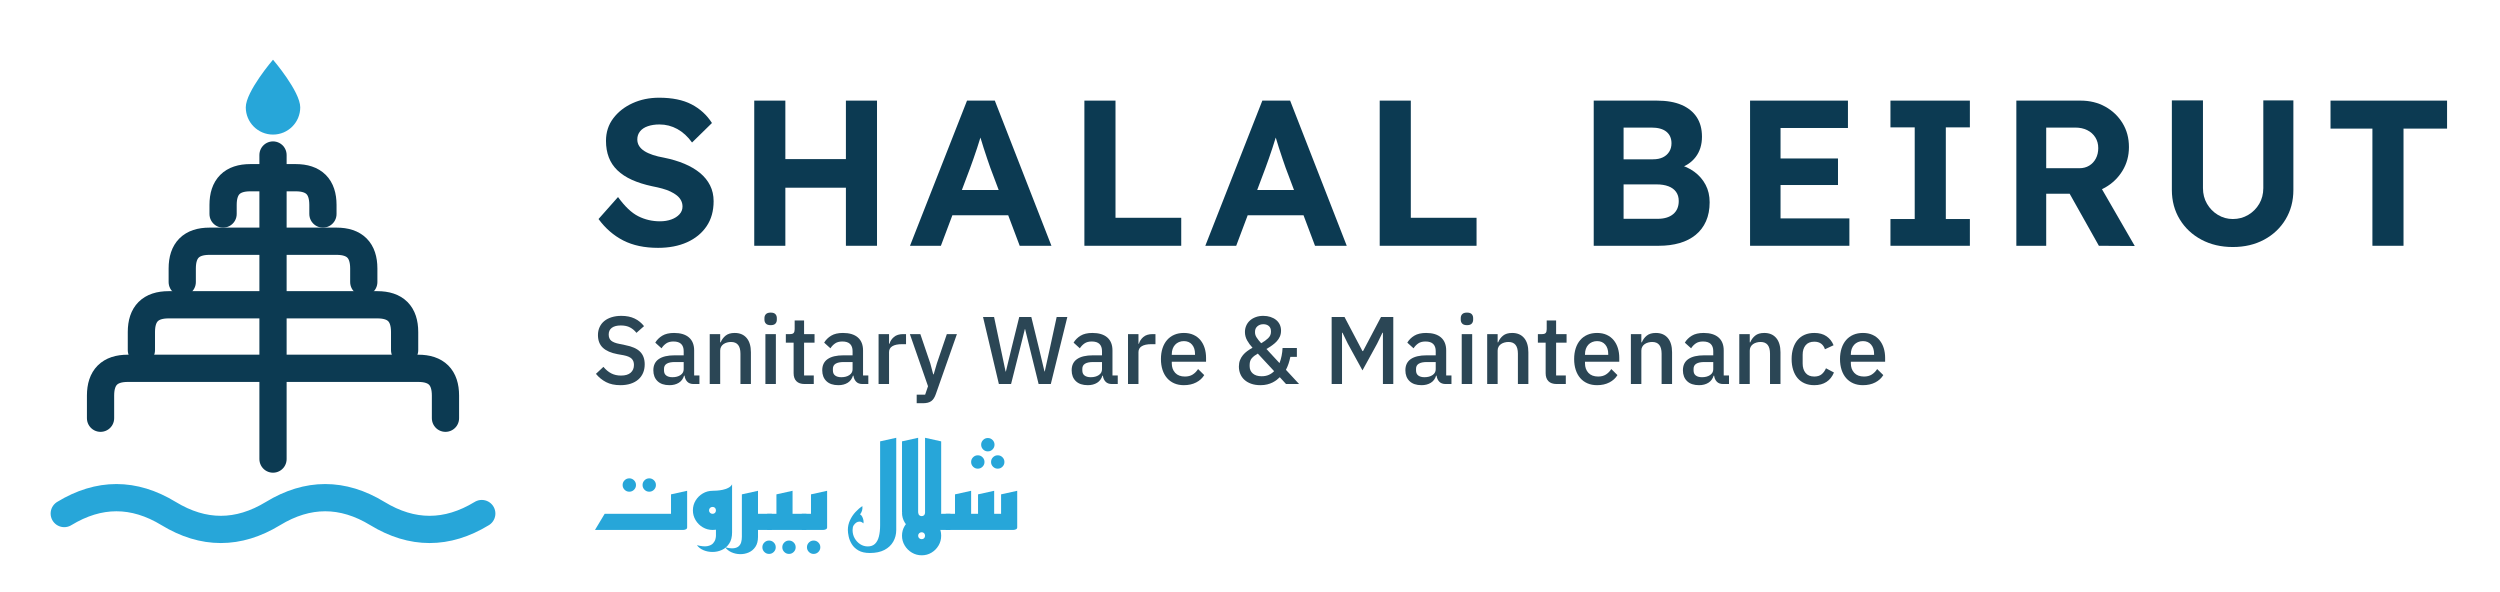
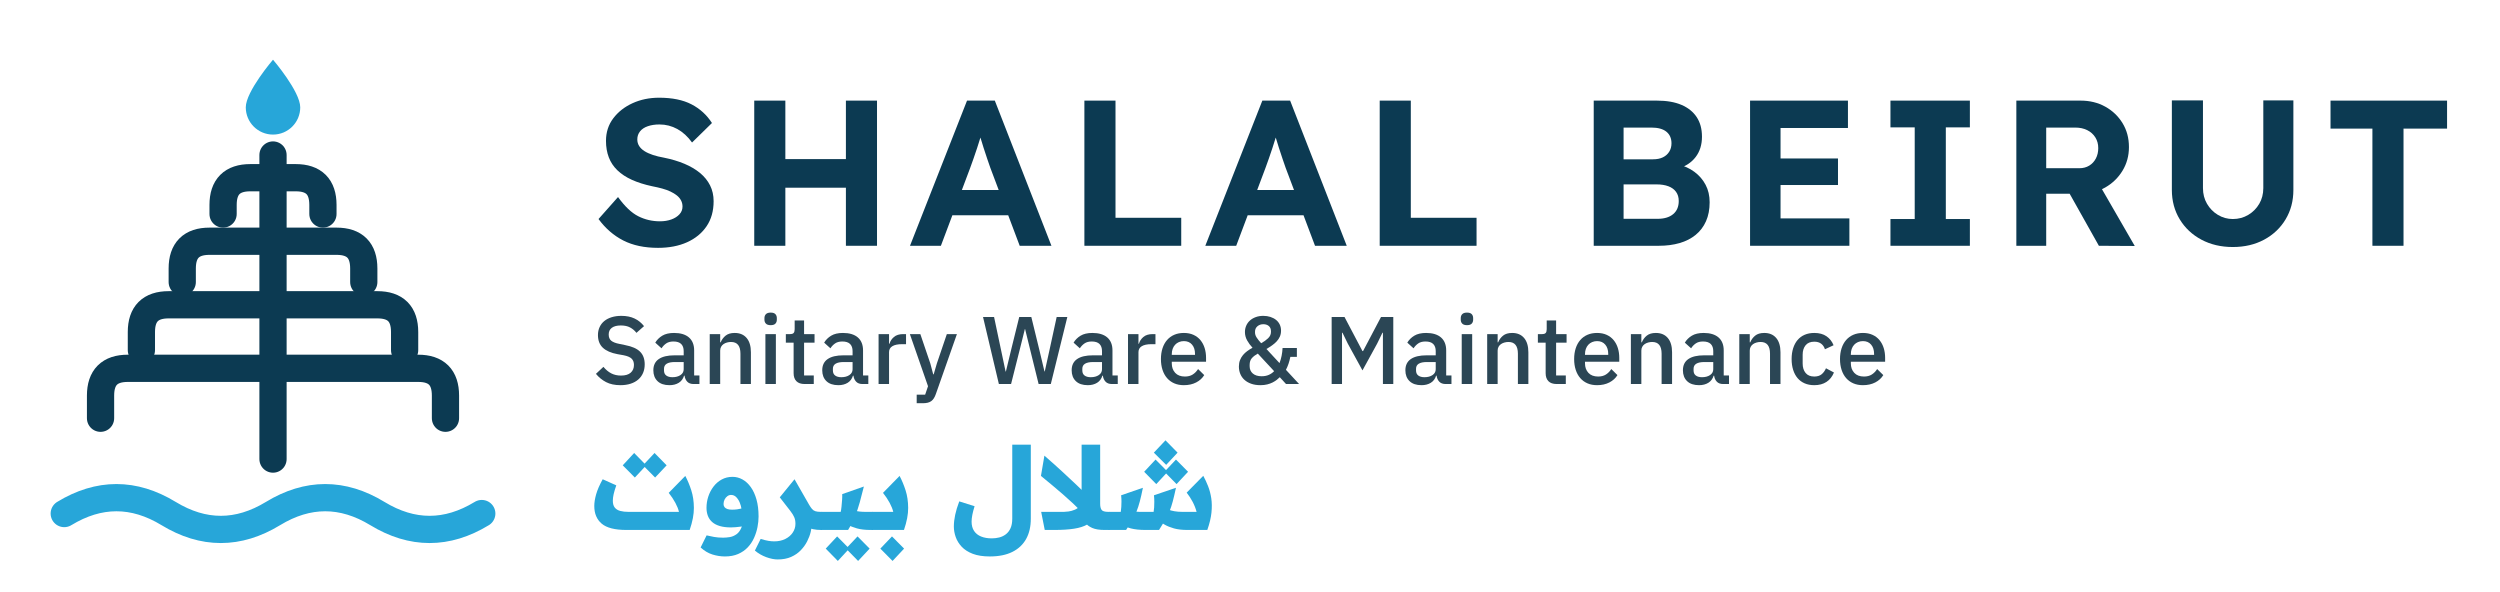
<svg xmlns="http://www.w3.org/2000/svg" viewBox="0 0 651.0 154.0" width="651" height="154">
  <g transform="translate(12 12) scale(1.181818) translate(-10 -1)">
    <path d="M60 4C60 4 54 11 54 14.5A6 6 0 0 0 66 14.5C66 11 60 4 60 4Z" fill="#27A6D9" />
    <g fill="none" stroke="#0C3A52" stroke-width="6" stroke-linecap="round" stroke-linejoin="round">
      <path d="M60 25V92" />
      <path d="M49 38V36Q49 30 55 30H65Q71 30 71 36V38" />
      <path d="M40 53V50Q40 44 46 44H74Q80 44 80 50V53" />
      <path d="M31 68V64Q31 58 37 58H83Q89 58 89 64V68" />
      <path d="M22 83V78Q22 72 28 72H92Q98 72 98 78V83" />
    </g>
    <path d="M14 104q11.5-7 23 0t23 0t23 0t23 0" fill="none" stroke="#27A6D9" stroke-width="6" stroke-linecap="round" />
  </g>
  <g fill="#0C3A52" transform="translate(154.1818 64)">
    <path transform="translate(0.00 0.00) scale(0.054 -0.054)" d="M318,-10Q220,-10 150.5,25.5Q81,61 31,129L125,235Q174,167 222.5,142.5Q271,118 327,118Q358,118 382.5,127Q407,136 421.5,152Q436,168 436,189Q436,205 429,218.5Q422,232 409,242.5Q396,253 378,261.5Q360,270 338,276Q316,282 290,287Q234,299 192,318Q150,337 122,364Q94,391 80.5,426.5Q67,462 67,506Q67,568 102,614.5Q137,661 195,687.5Q253,714 323,714Q418,714 479.5,682Q541,650 578,592L482,498Q451,541 411,563Q371,585 325,585Q293,585 268.5,576.5Q244,568 231,551.5Q218,535 218,513Q218,495 227,481Q236,467 252.5,456.5Q269,446 293,438Q317,430 346,425Q401,414 445,395.5Q489,377 520.5,351Q552,325 569,291Q586,257 586,215Q586,144 552,94Q518,44 458,17Q398,-10 318,-10Z" />
    <path transform="translate(37.31 0.00) scale(0.054 -0.054)" d="M533,0L533,700L683,700L683,0L533,0ZM91,0L91,700L241,700L241,0L91,0ZM152,280L152,418L609,418L609,280L152,280Z" />
    <path transform="translate(82.35 0.00) scale(0.054 -0.054)" d="M8,0L283,700L417,700L690,0L537,0L395,377Q389,394 380.5,419Q372,444 363,472Q354,500 346.5,525.5Q339,551 334,567L361,568Q355,546 347.5,521.5Q340,497 331.5,471Q323,445 314.5,421Q306,397 298,375L157,0L8,0ZM136,147L186,269L505,269L556,147L136,147Z" />
    <path transform="translate(123.28 0.00) scale(0.054 -0.054)" d="M91,0L91,700L241,700L241,135L558,135L558,0L91,0Z" />
    <path transform="translate(159.25 0.00) scale(0.054 -0.054)" d="M8,0L283,700L417,700L690,0L537,0L395,377Q389,394 380.5,419Q372,444 363,472Q354,500 346.5,525.5Q339,551 334,567L361,568Q355,546 347.5,521.5Q340,497 331.5,471Q323,445 314.5,421Q306,397 298,375L157,0L8,0ZM136,147L186,269L505,269L556,147L136,147Z" />
    <path transform="translate(200.18 0.00) scale(0.054 -0.054)" d="M91,0L91,700L241,700L241,135L558,135L558,0L91,0Z" />
    <path transform="translate(255.91 0.00) scale(0.054 -0.054)" d="M91,0L91,700L395,700Q466,700 514,679.5Q562,659 587.5,620.5Q613,582 613,526Q613,468 582.5,428Q552,388 497,372L496,393Q542,382 576.5,356.5Q611,331 630.5,294Q650,257 650,210Q650,158 632.5,118.5Q615,79 582.5,52.5Q550,26 505,13Q460,0 405,0L91,0ZM235,130L399,130Q447,130 474,152.5Q501,175 501,216Q501,242 488,260Q475,278 451,287Q427,296 394,296L235,296L235,130ZM235,417L377,417Q405,417 424.5,426.5Q444,436 455,453.5Q466,471 466,494Q466,530 441.5,550Q417,570 369,570L235,570L235,417Z" />
    <path transform="translate(296.62 0.00) scale(0.054 -0.054)" d="M91,0L91,700L563,700L563,568L238,568L238,132L570,132L570,0L91,0ZM161,293L161,421L515,421L515,293L161,293Z" />
    <path transform="translate(334.15 0.00) scale(0.054 -0.054)" d="M73,0L73,129L190,129L190,571L73,571L73,700L456,700L456,571L340,571L340,129L456,129L456,0L73,0Z" />
    <path transform="translate(365.96 0.00) scale(0.054 -0.054)" d="M91,0L91,700L401,700Q467,700 519.5,671Q572,642 603,591.5Q634,541 634,476Q634,413 603,362Q572,311 519.5,281Q467,251 401,251L235,251L235,0L91,0ZM489,0L311,317L464,342L662,-1L489,0ZM235,374L395,374Q422,374 442.5,386.5Q463,399 474.5,421Q486,443 486,471Q486,500 472,522.5Q458,545 433,557.5Q408,570 375,570L235,570L235,374Z" />
    <path transform="translate(406.78 0.00) scale(0.054 -0.054)" d="M379,-6Q294,-6 227.5,29.5Q161,65 123,127.5Q85,190 85,269L85,701L235,701L235,278Q235,236 254.5,202.5Q274,169 307,149Q340,129 379,129Q420,129 453.5,149Q487,169 506.5,202.5Q526,236 526,278L526,701L671,701L671,269Q671,190 633.5,127.5Q596,65 530,29.5Q464,-6 379,-6Z" />
    <path transform="translate(450.85 0.00) scale(0.054 -0.054)" d="M236,0L236,565L34,565L34,700L596,700L596,565L386,565L386,0L236,0Z" />
  </g>
  <g fill="#2B4655" transform="translate(154.1818 100)">
    <path transform="translate(0.00 0.00) scale(0.025 -0.025)" d="M295,-12Q207,-12 145.5,20Q84,52 40,106L118,179Q155,134 199.5,111Q244,88 301,88Q368,88 402,118Q436,148 436,199Q436,240 412,264Q388,288 327,300L265,311Q163,330 112,378Q61,426 61,510Q61,556 78.5,593.5Q96,631 127.5,656.5Q159,682 204,696Q249,710 305,710Q384,710 442,682.5Q500,655 541,603L462,533Q435,568 396,589Q357,610 299,610Q239,610 206,586Q173,562 173,516Q173,472 200,450.5Q227,429 284,418L346,405Q451,385 499.5,337Q548,289 548,205Q548,156 531,116Q514,76 481.5,47.5Q449,19 402,3.5Q355,-12 295,-12Z" />
    <path transform="translate(14.95 0.00) scale(0.025 -0.025)" d="M459,0Q416,0 393,24.5Q370,49 365,87L360,87Q345,38 305,13Q265,-12 208,-12Q127,-12 83.5,30Q40,72 40,143Q40,221 96.5,260Q153,299 262,299L356,299L356,343Q356,391 330,417Q304,443 249,443Q203,443 174,423Q145,403 125,372L60,431Q86,475 133,503.5Q180,532 256,532Q357,532 411,485Q465,438 465,350L465,89L520,89L520,0L459,0ZM239,71Q290,71 323,93.5Q356,116 356,154L356,229L264,229Q151,229 151,159L151,141Q151,106 174.5,88.5Q198,71 239,71Z" />
    <path transform="translate(28.68 0.00) scale(0.025 -0.025)" d="M78,0L78,520L187,520L187,434L192,434Q209,476 243.5,504Q278,532 338,532Q418,532 462.5,479.5Q507,427 507,330L507,0L398,0L398,316Q398,438 300,438Q279,438 258.5,432.5Q238,427 222,416Q206,405 196.5,388Q187,371 187,348L187,0L78,0Z" />
    <path transform="translate(43.18 0.00) scale(0.025 -0.025)" d="M133,613Q99,613 83.5,629Q68,645 68,670L68,687Q68,712 83.5,728Q99,744 133,744Q167,744 182,728Q197,712 197,687L197,670Q197,645 182,629Q167,613 133,613ZM78,520L187,520L187,0L78,0L78,520Z" />
    <path transform="translate(49.80 0.00) scale(0.025 -0.025)" d="M222,0Q165,0 136,29.5Q107,59 107,113L107,431L26,431L26,520L70,520Q97,520 107.5,532Q118,544 118,571L118,662L216,662L216,520L325,520L325,431L216,431L216,89L317,89L317,0L222,0Z" />
    <path transform="translate(58.93 0.00) scale(0.025 -0.025)" d="M459,0Q416,0 393,24.5Q370,49 365,87L360,87Q345,38 305,13Q265,-12 208,-12Q127,-12 83.5,30Q40,72 40,143Q40,221 96.5,260Q153,299 262,299L356,299L356,343Q356,391 330,417Q304,443 249,443Q203,443 174,423Q145,403 125,372L60,431Q86,475 133,503.5Q180,532 256,532Q357,532 411,485Q465,438 465,350L465,89L520,89L520,0L459,0ZM239,71Q290,71 323,93.5Q356,116 356,154L356,229L264,229Q151,229 151,159L151,141Q151,106 174.5,88.5Q198,71 239,71Z" />
    <path transform="translate(72.65 0.00) scale(0.025 -0.025)" d="M78,0L78,520L187,520L187,420L192,420Q203,460 238,490Q273,520 335,520L364,520L364,415L321,415Q256,415 221.5,394Q187,373 187,332L187,0L78,0Z" />
    <path transform="translate(82.45 0.00) scale(0.025 -0.025)" d="M397,520L502,520L283,-103Q274,-129 262.5,-147.5Q251,-166 235.5,-177.5Q220,-189 198,-194.5Q176,-200 146,-200L83,-200L83,-111L171,-111L201,-23L12,520L121,520L225,214L255,101L260,101L293,214L397,520Z" />
    <path transform="translate(101.20 0.00) scale(0.025 -0.025)" d="M189,0L24,698L139,698L210,362L259,130L262,130L318,362L401,698L527,698L609,362L664,131L667,131L718,362L791,698L902,698L730,0L603,0L514,361L462,573L460,573L407,361L316,0L189,0Z" />
    <path transform="translate(123.88 0.00) scale(0.025 -0.025)" d="M459,0Q416,0 393,24.5Q370,49 365,87L360,87Q345,38 305,13Q265,-12 208,-12Q127,-12 83.5,30Q40,72 40,143Q40,221 96.5,260Q153,299 262,299L356,299L356,343Q356,391 330,417Q304,443 249,443Q203,443 174,423Q145,403 125,372L60,431Q86,475 133,503.5Q180,532 256,532Q357,532 411,485Q465,438 465,350L465,89L520,89L520,0L459,0ZM239,71Q290,71 323,93.5Q356,116 356,154L356,229L264,229Q151,229 151,159L151,141Q151,106 174.5,88.5Q198,71 239,71Z" />
    <path transform="translate(137.60 0.00) scale(0.025 -0.025)" d="M78,0L78,520L187,520L187,420L192,420Q203,460 238,490Q273,520 335,520L364,520L364,415L321,415Q256,415 221.5,394Q187,373 187,332L187,0L78,0Z" />
    <path transform="translate(147.05 0.00) scale(0.025 -0.025)" d="M282,-12Q226,-12 182,7Q138,26 107,61.5Q76,97 59.5,147.5Q43,198 43,260Q43,322 59.5,372.5Q76,423 107,458.5Q138,494 182,513Q226,532 282,532Q339,532 382.5,512Q426,492 455,456.5Q484,421 498.5,374Q513,327 513,273L513,232L156,232L156,215Q156,155 191.5,116.5Q227,78 293,78Q341,78 374,99Q407,120 430,156L494,93Q465,45 410,16.5Q355,-12 282,-12ZM282,447Q254,447 230.5,437Q207,427 190.5,409Q174,391 165,366Q156,341 156,311L156,304L398,304L398,314Q398,374 367,410.5Q336,447 282,447Z" />
    <path transform="translate(166.85 0.00) scale(0.025 -0.025)" d="M489,71Q476,58 457.5,43.5Q439,29 414.5,16.5Q390,4 358.5,-4Q327,-12 287,-12Q233,-12 191,3Q149,18 120.5,44Q92,70 77.5,105.5Q63,141 63,182Q63,219 74.5,248.5Q86,278 105.5,301.5Q125,325 150.5,343.5Q176,362 205,378Q172,413 149,454Q126,495 126,542Q126,577 139.5,608Q153,639 178,661.5Q203,684 238.5,697Q274,710 317,710Q357,710 391,699Q425,688 450,668Q475,648 488.5,619.5Q502,591 502,556Q502,522 490,494.5Q478,467 457,444.5Q436,422 408.5,402.5Q381,383 350,365L486,218Q500,254 508,294Q516,334 518,375L667,375L667,283L599,283Q584,207 553,148L690,0L554,0L489,71ZM317,623Q281,623 256,601.5Q231,580 231,545L231,537Q231,511 247.5,485Q264,459 295,425Q337,448 367,476.5Q397,505 397,542L397,550Q397,585 375,604Q353,623 317,623ZM300,81Q342,81 374,95Q406,109 430,134L260,317Q222,296 198.5,270Q175,244 175,199L175,186Q175,138 208,109.5Q241,81 300,81Z" />
    <path transform="translate(190.43 0.00) scale(0.025 -0.025)" d="M620,534L615,534L560,421L407,142L254,421L199,534L194,534L194,0L86,0L86,698L220,698L407,343L413,343L600,698L728,698L728,0L620,0L620,534Z" />
    <path transform="translate(210.78 0.00) scale(0.025 -0.025)" d="M459,0Q416,0 393,24.5Q370,49 365,87L360,87Q345,38 305,13Q265,-12 208,-12Q127,-12 83.5,30Q40,72 40,143Q40,221 96.5,260Q153,299 262,299L356,299L356,343Q356,391 330,417Q304,443 249,443Q203,443 174,423Q145,403 125,372L60,431Q86,475 133,503.5Q180,532 256,532Q357,532 411,485Q465,438 465,350L465,89L520,89L520,0L459,0ZM239,71Q290,71 323,93.5Q356,116 356,154L356,229L264,229Q151,229 151,159L151,141Q151,106 174.5,88.5Q198,71 239,71Z" />
    <path transform="translate(224.50 0.00) scale(0.025 -0.025)" d="M133,613Q99,613 83.5,629Q68,645 68,670L68,687Q68,712 83.5,728Q99,744 133,744Q167,744 182,728Q197,712 197,687L197,670Q197,645 182,629Q167,613 133,613ZM78,520L187,520L187,0L78,0L78,520Z" />
    <path transform="translate(231.13 0.00) scale(0.025 -0.025)" d="M78,0L78,520L187,520L187,434L192,434Q209,476 243.5,504Q278,532 338,532Q418,532 462.5,479.5Q507,427 507,330L507,0L398,0L398,316Q398,438 300,438Q279,438 258.5,432.5Q238,427 222,416Q206,405 196.5,388Q187,371 187,348L187,0L78,0Z" />
    <path transform="translate(245.63 0.00) scale(0.025 -0.025)" d="M222,0Q165,0 136,29.5Q107,59 107,113L107,431L26,431L26,520L70,520Q97,520 107.5,532Q118,544 118,571L118,662L216,662L216,520L325,520L325,431L216,431L216,89L317,89L317,0L222,0Z" />
    <path transform="translate(254.65 0.00) scale(0.025 -0.025)" d="M282,-12Q226,-12 182,7Q138,26 107,61.5Q76,97 59.5,147.5Q43,198 43,260Q43,322 59.5,372.5Q76,423 107,458.5Q138,494 182,513Q226,532 282,532Q339,532 382.5,512Q426,492 455,456.5Q484,421 498.5,374Q513,327 513,273L513,232L156,232L156,215Q156,155 191.5,116.5Q227,78 293,78Q341,78 374,99Q407,120 430,156L494,93Q465,45 410,16.5Q355,-12 282,-12ZM282,447Q254,447 230.5,437Q207,427 190.5,409Q174,391 165,366Q156,341 156,311L156,304L398,304L398,314Q398,374 367,410.5Q336,447 282,447Z" />
    <path transform="translate(268.55 0.00) scale(0.025 -0.025)" d="M78,0L78,520L187,520L187,434L192,434Q209,476 243.5,504Q278,532 338,532Q418,532 462.5,479.5Q507,427 507,330L507,0L398,0L398,316Q398,438 300,438Q279,438 258.5,432.5Q238,427 222,416Q206,405 196.5,388Q187,371 187,348L187,0L78,0Z" />
    <path transform="translate(283.05 0.00) scale(0.025 -0.025)" d="M459,0Q416,0 393,24.5Q370,49 365,87L360,87Q345,38 305,13Q265,-12 208,-12Q127,-12 83.5,30Q40,72 40,143Q40,221 96.5,260Q153,299 262,299L356,299L356,343Q356,391 330,417Q304,443 249,443Q203,443 174,423Q145,403 125,372L60,431Q86,475 133,503.5Q180,532 256,532Q357,532 411,485Q465,438 465,350L465,89L520,89L520,0L459,0ZM239,71Q290,71 323,93.5Q356,116 356,154L356,229L264,229Q151,229 151,159L151,141Q151,106 174.5,88.5Q198,71 239,71Z" />
    <path transform="translate(296.78 0.00) scale(0.025 -0.025)" d="M78,0L78,520L187,520L187,434L192,434Q209,476 243.5,504Q278,532 338,532Q418,532 462.5,479.5Q507,427 507,330L507,0L398,0L398,316Q398,438 300,438Q279,438 258.5,432.5Q238,427 222,416Q206,405 196.5,388Q187,371 187,348L187,0L78,0Z" />
    <path transform="translate(311.28 0.00) scale(0.025 -0.025)" d="M279,-12Q223,-12 179,7Q135,26 105,61.5Q75,97 59,147.5Q43,198 43,260Q43,322 59,372.5Q75,423 105,458.5Q135,494 179,513Q223,532 279,532Q357,532 407,497Q457,462 480,404L390,362Q379,398 351.5,419.5Q324,441 279,441Q219,441 188.5,403.5Q158,366 158,306L158,213Q158,153 188.5,115.5Q219,78 279,78Q327,78 355.5,101.5Q384,125 401,164L484,120Q458,56 406,22Q354,-12 279,-12Z" />
    <path transform="translate(323.88 0.00) scale(0.025 -0.025)" d="M282,-12Q226,-12 182,7Q138,26 107,61.5Q76,97 59.5,147.5Q43,198 43,260Q43,322 59.5,372.5Q76,423 107,458.5Q138,494 182,513Q226,532 282,532Q339,532 382.5,512Q426,492 455,456.5Q484,421 498.5,374Q513,327 513,273L513,232L156,232L156,215Q156,155 191.5,116.5Q227,78 293,78Q341,78 374,99Q407,120 430,156L494,93Q465,45 410,16.5Q355,-12 282,-12ZM282,447Q254,447 230.5,437Q207,427 190.5,409Q174,391 165,366Q156,341 156,311L156,304L398,304L398,314Q398,374 367,410.5Q336,447 282,447Z" />
  </g>
  <g fill="#27A6D9" transform="translate(154.1818 138)">
-     <path transform="translate(7.95 -11.70) scale(0.03 -0.03)" d="M231,-58Q207,-58 190,-41Q173,-24 173,0Q173,24 190,41Q207,58 231,58Q255,58 272,41Q289,24 289,0Q289,-24 272,-41Q255,-58 231,-58ZM58,-58Q34,-58 17,-41Q0,-24 0,0Q0,24 17,41Q34,58 58,58Q82,58 99,41Q116,24 116,0Q116,-24 99,-41Q82,-58 58,-58Z" />
-     <path transform="translate(0.00 0.00) scale(0.03 -0.03)" d="M25,0L109,140L685,140L685,0L25,0ZM605,0L605,140L685,140L685,309L825,340L825,23Q825,11 815,6Q805,1 795,0.5Q785,0 785,0L605,0Z" />
-     <path transform="translate(25.50 0.00) scale(0.03 -0.03)" d="M60,-132Q117,-147 150.5,-140.5Q184,-134 200,-116Q216,-98 220.5,-79.5Q225,-61 225,-52L225,128L365,170L365,-22Q365,-81 340,-118.5Q315,-156 276.5,-173.5Q238,-191 195.5,-191Q153,-191 116.5,-175.5Q80,-160 60,-132ZM365,170L196,340Q209,340 233,341.5Q257,343 283.5,348.5Q310,354 332.5,365.5Q355,377 365,396L365,170ZM196,0Q150,0 111,23Q72,46 48.5,85Q25,124 25,170Q25,217 48.5,255.5Q72,294 111,317Q150,340 197,340Q243,340 281,317Q319,294 342,255.5Q365,217 365,170Q365,123 342,84.5Q319,46 281,23Q243,0 196,0ZM196,140Q209,140 217,148.5Q225,157 225,170Q225,183 217,191.5Q209,200 196,200Q183,200 174,191.5Q165,183 165,170Q165,157 174,148.5Q183,140 196,140Z" />
-     <path transform="translate(37.20 0.00) scale(0.03 -0.03)" d="M174,0L174,140L320,140L320,0L174,0ZM-85,-150Q-41,-162 -12.5,-159Q16,-156 32,-142Q48,-128 54,-106.5Q60,-85 60,-60L60,309L200,340L200,-60Q200,-113 177.5,-146.5Q155,-180 119,-195.5Q83,-211 43.5,-210Q4,-209 -30.5,-193.5Q-65,-178 -85,-150Z" />
-     <path transform="translate(44.34 4.50) scale(0.03 -0.03)" d="M231,-58Q207,-58 190,-41Q173,-24 173,0Q173,24 190,41Q207,58 231,58Q255,58 272,41Q289,24 289,0Q289,-24 272,-41Q255,-58 231,-58ZM58,-58Q34,-58 17,-41Q0,-24 0,0Q0,24 17,41Q34,58 58,58Q82,58 99,41Q116,24 116,0Q116,-24 99,-41Q82,-58 58,-58Z" />
-     <path transform="translate(46.20 0.00) scale(0.03 -0.03)" d="M100,0L100,140L320,140L320,0L100,0ZM-20,0L-20,140L60,140L60,309L200,340L200,23Q200,11 190,6Q180,1 170,0.5Q160,0 160,0L-20,0Z" />
-     <path transform="translate(55.95 4.50) scale(0.03 -0.03)" d="M58,-58Q34,-58 17,-41Q0,-24 0,0Q0,24 17,41Q34,58 58,58Q82,58 99,41Q116,24 116,0Q116,-24 99,-41Q82,-58 58,-58Z" />
-     <path transform="translate(55.20 0.00) scale(0.03 -0.03)" d="M-20,0L-20,140L60,140L60,309L200,340L200,23Q200,11 190,6Q180,1 170,0.5Q160,0 160,0L-20,0Z" />
-     <path transform="translate(65.85 0.00) scale(0.03 -0.03)" d="M305,40L305,769L445,800L445,0L305,40ZM216,-200Q155,-200 117,-178Q79,-156 59,-123Q39,-90 32,-56.5Q25,-23 25,0Q25,44 43.5,84Q62,124 91,155.5Q120,187 151,207Q153,188 149,171Q145,154 131,135Q142,130 149.5,115.5Q157,101 160,85Q163,69 160,57Q144,72 128,72.5Q112,73 98,64Q84,54 75,39.5Q66,25 66,-1Q66,-40 84,-72Q102,-104 132,-123.5Q162,-143 198,-143Q237,-143 260.5,-120.5Q284,-98 294.5,-56.5Q305,-15 305,40L305,309L445,340L445,0Q445,-56 419,-101.5Q393,-147 342.5,-173.5Q292,-200 216,-200Z" />
-     <path transform="translate(79.95 0.00) scale(0.03 -0.03)" d="M165,80L25,150L25,769L165,800L165,80Z" />
-     <path transform="translate(79.95 0.00) scale(0.03 -0.03)" d="M175,0L225,140L445,140L445,0L175,0ZM196,-20Q150,-20 111,3Q72,26 48.5,65Q25,104 25,150L165,150Q165,137 174,128.5Q183,120 196,120Q209,120 217,128.5Q225,137 225,150L365,150Q365,103 342,64.5Q319,26 281,3Q243,-20 196,-20ZM225,100L225,800L365,769L365,150L225,100ZM196,-220Q150,-220 111,-197Q72,-174 48.5,-135Q25,-96 25,-50Q25,-3 48.5,35.5Q72,74 111,97Q150,120 197,120Q243,120 281,97Q319,74 342,35.5Q365,-3 365,-50Q365,-97 342,-135.5Q319,-174 281,-197Q243,-220 196,-220ZM196,-80Q209,-80 217,-71.5Q225,-63 225,-50Q225,-37 217,-28.5Q209,-20 196,-20Q183,-20 174,-28.5Q165,-37 165,-50Q165,-63 174,-71.5Q183,-80 196,-80Z" />
-     <path transform="translate(98.70 -17.70) scale(0.03 -0.03)" d="M145,92Q121,92 104,109Q87,126 87,150Q87,174 104,191Q121,208 145,208Q169,208 186,191Q203,174 203,150Q203,126 186,109Q169,92 145,92ZM231,-58Q207,-58 190,-41Q173,-24 173,0Q173,24 190,41Q207,58 231,58Q255,58 272,41Q289,24 289,0Q289,-24 272,-41Q255,-58 231,-58ZM58,-58Q34,-58 17,-41Q0,-24 0,0Q0,24 17,41Q34,58 58,58Q82,58 99,41Q116,24 116,0Q116,-24 99,-41Q82,-58 58,-58Z" />
-     <path transform="translate(92.70 0.00) scale(0.03 -0.03)" d="M-20,0L-20,140L60,140L60,309L200,340L200,140L260,140L260,309L400,340L400,140L460,140L460,309L600,340L600,23Q600,11 590,6Q580,1 570,0.5Q560,0 560,0L-20,0Z" />
+     <path transform="translate(0.00 0.00) scale(0.03 -0.03)" d="M298,0Q148,0 83.5,54.5Q19,109 19,208Q19,252 35,309Q51,366 92,440L210,387Q194,342 187,310.5Q180,279 180,254Q180,215 197,194Q214,173 244.5,165Q275,157 315,157L678,157L697,0L298,0ZM578,0L578,157L754,157Q746,192 723,235Q700,278 665,322L809,469Q839,412 861,344Q883,276 883.5,191.5Q884,107 847,0L578,0ZM578,157L588,157L588,0L578,0Q548,0 548,78Q548,157 578,157ZM371,455L266,561L365,668L470,561L371,455ZM547,455L442,561L542,668L647,561L547,455Z" />
+     <path transform="translate(28.26 0.00) scale(0.03 -0.03)" d="M277,461Q322,461 363,438.5Q404,416 435.5,372Q467,328 485,264Q503,200 503,117Q503,72 493.5,24Q484,-24 463.5,-69.5Q443,-115 409,-151Q375,-187 326,-208.5Q277,-230 211,-230Q157,-230 102.5,-213Q48,-196 0,-152L52,-47Q81,-54 116,-60.5Q151,-67 196,-67Q222,-67 253,-62Q284,-57 312.5,-36.5Q341,-16 358,30Q329,26 305,24Q281,22 264,22Q207,22 166.5,34Q126,46 100.5,68.5Q75,91 63,122.5Q51,154 51,192Q51,242 66.5,289.5Q82,337 111.5,376Q141,415 183,438Q225,461 277,461ZM199,225Q199,209 207.5,198Q216,187 232.5,181.5Q249,176 273,176Q297,176 318,179Q339,182 354,186Q351,209 340,236.5Q329,264 310,284Q291,304 264,304Q247,304 232,293Q217,282 208,264Q199,246 199,225Z" />
+     <path transform="translate(45.12 0.00) scale(0.03 -0.03)" d="M107,-256Q62,-256 7.5,-236Q-47,-216 -91,-179L-41,-78Q-1,-90 26,-94.5Q53,-99 77,-99Q131,-99 172.5,-78.5Q214,-58 237.5,-23Q261,12 261,53Q261,87 250.5,110.5Q240,134 223.5,155.5Q207,177 188,205L403,101Q403,89 403,77Q403,65 403,53Q403,23 393.5,-17Q384,-57 363,-98.5Q342,-140 307.5,-176Q273,-212 223.5,-234Q174,-256 107,-256ZM482,0Q446,0 414.5,6.5Q383,13 355.5,27Q328,41 303.5,63Q279,85 255,116L125,283L253,440L379,220Q393,196 405,182Q417,168 434.5,162.5Q452,157 482,157L492,157L492,0L482,0Z" />
+     <path transform="translate(59.88 0.00) scale(0.03 -0.03)" d="M0,0L0,157L162,157Q166,174 169,203Q172,232 174,261.5Q176,291 175,311L363,377Q345,304 327.5,240.5Q310,177 286.5,118.5Q263,60 226,0L0,0ZM420,0Q351,0 303,13.5Q255,27 223.5,45.5Q192,64 169,80L252,179Q267,172 286,167Q305,162 328,159.5Q351,157 377,157L442,157L442,0L420,0ZM0,157L10,157L10,0L0,0Q-30,0 -30,78Q-30,157 0,157ZM137,-269L32,-162L131,-56L236,-162L137,-269ZM313,-269L208,-162L308,-56L413,-162L313,-269Z" />
+     <path transform="translate(73.14 0.00) scale(0.03 -0.03)" d="M0,0L0,157L176,157Q168,192 145,235Q122,278 87,322L231,469Q261,412 283,344Q305,276 305.5,191.5Q306,107 269,0L0,0ZM0,157L10,157L10,0L0,0Q-30,0 -30,78Q-30,157 0,157ZM170,-269L64,-162L165,-56L270,-162L170,-269Z" />
+     <path transform="translate(93.63 0.00) scale(0.03 -0.03)" d="M331,-230Q243,-230 183,-207Q123,-184 87,-145.5Q51,-107 35,-61Q19,-15 19,30Q19,77 30.5,131Q42,185 66,248L199,206Q186,165 179.5,131.5Q173,98 173,72Q173,24 194.5,-8.5Q216,-41 255.5,-57Q295,-73 348,-73Q382,-73 413.5,-65Q445,-57 470.5,-37.5Q496,-18 511,15Q526,48 526,98L526,740L687,740L687,97Q687,-5 646.5,-78Q606,-151 527,-190.5Q448,-230 331,-230Z" />
+     <path transform="translate(116.31 0.00) scale(0.03 -0.03)" d="M425,87Q403,121 370,157Q337,193 296.5,231Q256,269 210.5,308.5Q165,348 116.5,388.5Q68,429 19,469L49,645Q136,569 204,506.5Q272,444 324.5,394Q377,344 414.5,305Q452,266 477,237L425,87ZM52,0L21,157L218,157Q233,157 259,160.5Q285,164 312.5,175.5Q340,187 360.5,211Q381,235 384,277L502,340Q510,264 506.5,207Q503,150 482.5,110.5Q462,71 419.5,46.5Q377,22 307,11Q237,0 135,0L52,0ZM571,0Q504,0 464,17.5Q424,35 404,62.5Q384,90 378,122Q372,154 372,182L372,740L533,740L533,227Q533,193 545,175Q557,157 604,157L616,157L616,0L571,0Z" />
+     <path transform="translate(134.79 0.00) scale(0.03 -0.03)" d="M674,0Q605,0 557.5,13.5Q510,27 478,45.5Q446,64 423,80L512,176Q530,168 561.5,162.5Q593,157 631,157L754,157Q742,202 719.5,244.5Q697,287 668,324L812,470Q835,428 854,379.5Q873,331 881.5,274.5Q890,218 883,150Q876,82 847,0L674,0ZM0,0L0,157L96,157Q99,178 100.5,200Q102,222 102,247Q102,272 99,301L288,366Q274,296 261,247Q248,198 232.5,160Q217,122 195.5,85Q174,48 142,0L0,0ZM310,0Q235,0 183,13.5Q131,27 100.5,44.5Q70,62 58,73L117,190Q142,174 179,165.5Q216,157 260,157L381,157Q384,172 385.5,194.5Q387,217 387,244.5Q387,272 384,301L575,366Q560,296 547,247Q534,198 518,160Q502,122 480.5,85Q459,48 428,0L310,0ZM0,157L10,157L10,0L0,0Q-30,0 -30,78Q-30,157 0,157ZM490,565L383,671L484,778L589,671L490,565ZM404,398L299,505L398,611L503,505L404,398ZM580,398L475,505L575,611L680,505L580,398Z" />
  </g>
</svg>
